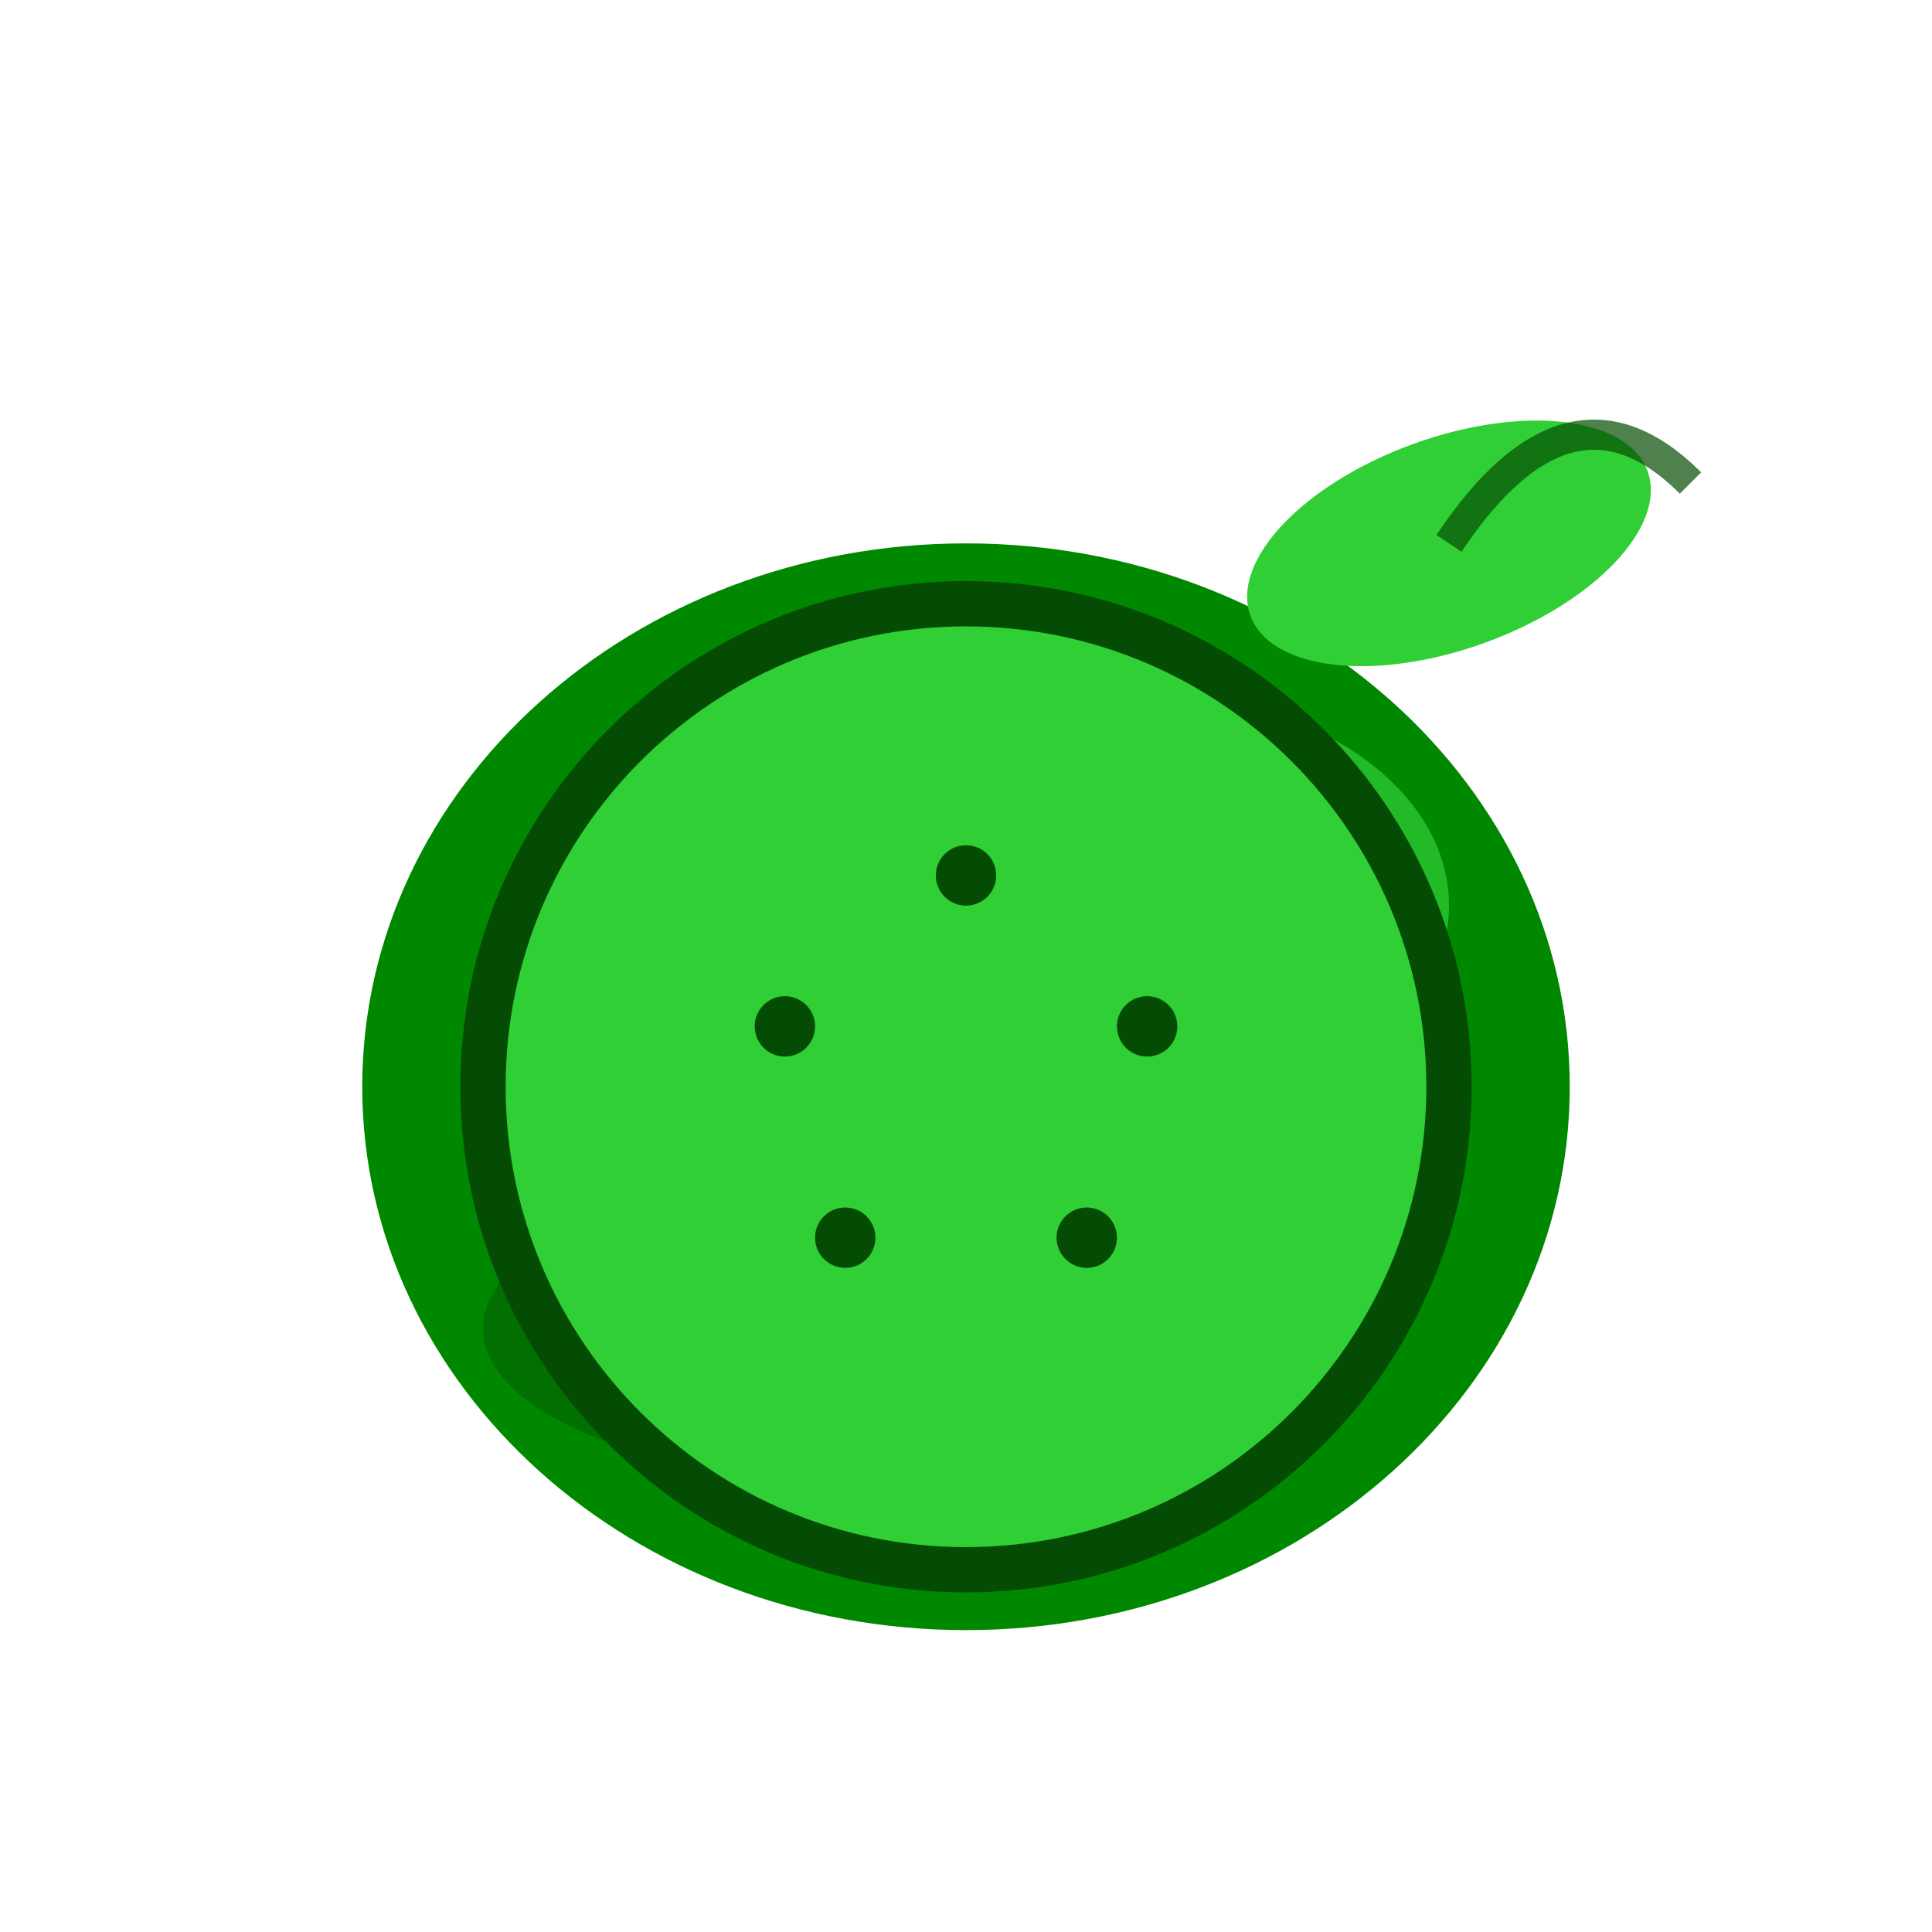
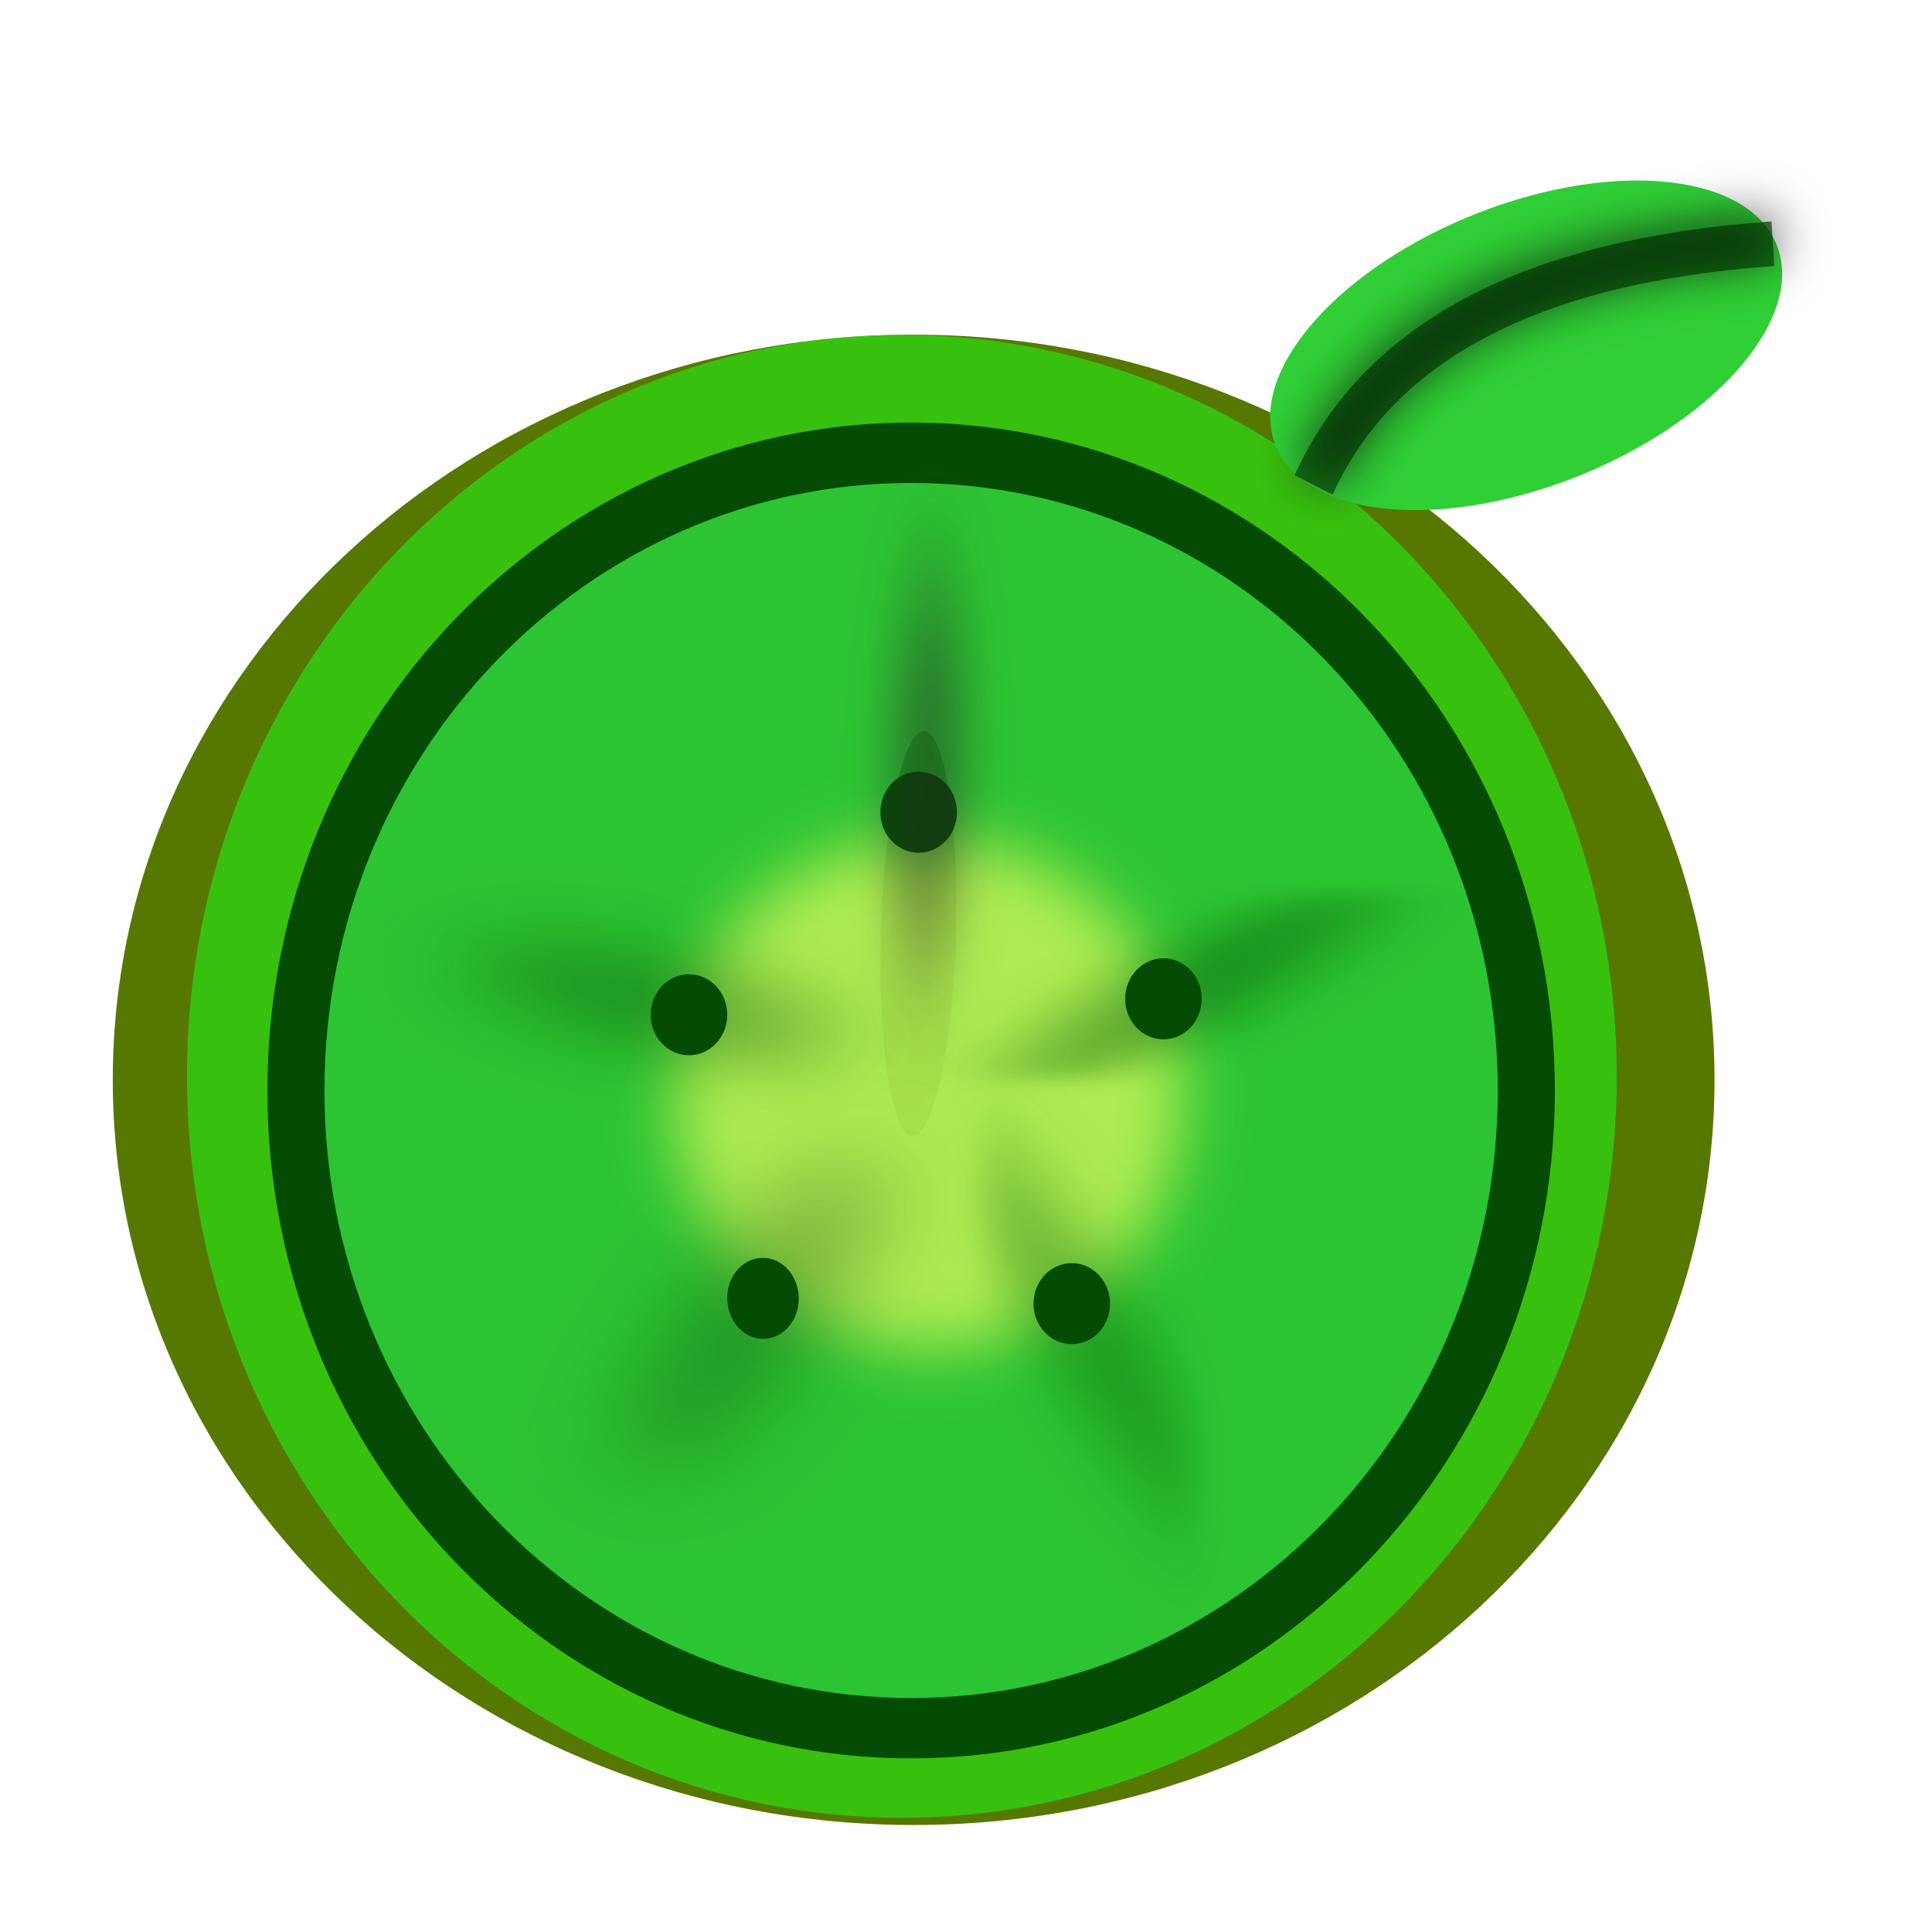
- <svg xmlns="http://www.w3.org/2000/svg" viewBox="0 0 64 64">
-   <ellipse cx="32" cy="36" rx="20" ry="18" fill="#008800" />
-   <ellipse cx="38" cy="30" rx="10" ry="7" fill="#30cf36" opacity="0.7" />
-   <ellipse cx="28" cy="44" rx="12" ry="5" fill="#044c03" opacity="0.4" />
-   <ellipse cx="32" cy="36" rx="16" ry="16" fill="#30cf36" stroke="#044c03" stroke-width="1.5" />
-   <circle cx="32" cy="29" r="1" fill="#044c03" />
-   <circle cx="38" cy="34" r="1" fill="#044c03" />
-   <circle cx="36" cy="41" r="1" fill="#044c03" />
-   <circle cx="28" cy="41" r="1" fill="#044c03" />
-   <circle cx="26" cy="34" r="1" fill="#044c03" />
-   <ellipse cx="48" cy="18" rx="7" ry="3.5" fill="#30cf36" transform="rotate(-20 48 18)" />
-   <path d="M48 18 Q52 12, 56 16" stroke="#044c03" stroke-width="1" fill="none" opacity="0.7" />
+ <svg xmlns="http://www.w3.org/2000/svg" viewBox="0 0 64 64" version="1.1" id="svg8">
+   <defs id="defs8">
+     <filter style="color-interpolation-filters:sRGB" id="filter8" x="-0.148" y="-0.148" width="1.296" height="1.296">
+       <feGaussianBlur stdDeviation="0.123" id="feGaussianBlur8" />
+     </filter>
+     <filter style="color-interpolation-filters:sRGB" id="filter9" x="-0.775" y="-0.78" width="2.549" height="2.561">
+       <feGaussianBlur stdDeviation="5.778" id="feGaussianBlur9" />
+     </filter>
+     <filter style="color-interpolation-filters:sRGB" id="filter11" x="-0.6" y="-0.186" width="2.201" height="1.373">
+       <feGaussianBlur stdDeviation="0.755" id="feGaussianBlur11" />
+     </filter>
+     <filter style="color-interpolation-filters:sRGB" id="filter12" x="-0.011" y="-0.011" width="1.022" height="1.022">
+       <feGaussianBlur stdDeviation="0.009" id="feGaussianBlur12" />
+     </filter>
+     <filter style="color-interpolation-filters:sRGB" id="filter13" x="-0.783" y="-0.243" width="2.566" height="1.486">
+       <feGaussianBlur stdDeviation="0.985" id="feGaussianBlur13" />
+     </filter>
+     <filter style="color-interpolation-filters:sRGB" id="filter14" x="-0.656" y="-0.204" width="2.311" height="1.407">
+       <feGaussianBlur stdDeviation="0.825" id="feGaussianBlur14" />
+     </filter>
+     <filter style="color-interpolation-filters:sRGB" id="filter15" x="-0.722" y="-0.224" width="2.444" height="1.448">
+       <feGaussianBlur stdDeviation="0.908" id="feGaussianBlur15" />
+     </filter>
+     <filter style="color-interpolation-filters:sRGB" id="filter16" x="-0.779" y="-0.242" width="2.559" height="1.484">
+       <feGaussianBlur stdDeviation="0.981" id="feGaussianBlur16" />
+     </filter>
+     <filter style="color-interpolation-filters:sRGB" id="filter17" x="-0.166" y="-0.343" width="1.293" height="1.633">
+       <feGaussianBlur stdDeviation="0.621" id="feGaussianBlur17" />
+     </filter>
+   </defs>
+   <ellipse cx="50.209" cy="38.48" rx="12" ry="5" fill="#044c03" opacity="0.4" id="ellipse3" style="display:none" />
+   <ellipse cx="31.54" cy="36.337" fill="#044c03" id="circle5-5" rx="8.951" ry="8.885" style="display:inline;mix-blend-mode:normal;stroke-width:8.918;filter:url(#filter9)" />
+   <g id="g1" transform="matrix(1.268169,0,0,1.341981,-10.14934,-12.01189)">
+     <ellipse cx="31.869" cy="35.606" rx="20.92" ry="18.394" fill="#008800" id="ellipse1" style="fill:#577800;fill-opacity:1;stroke-width:1.034" />
+     <ellipse cx="31.561" cy="35.52" rx="18.674" ry="18.302" fill="#30cf36" opacity="0.7" id="ellipse2" style="fill:#2bde15;fill-opacity:1;stroke-width:2.21" />
+     <ellipse cx="31.803" cy="35.869" fill="#30cf36" stroke="#044c03" stroke-width="1.491" id="ellipse4" rx="16.07" ry="15.742" style="display:inline;fill:#2dc434;fill-opacity:0.983" />
+     <ellipse cx="47.038" cy="-67.549" fill="#044c03" id="circle4-5-2" rx="1.51" ry="4.862" transform="matrix(0.6549428,-0.7556784,-0.01754207,-0.9998461,0,0)" style="display:inline;fill:#098906;fill-opacity:0.498;stroke-width:2.709" />
+     <circle cx="32.131" cy="35.285" r="1" fill="#044c03" id="circle5-6" style="display:inline;mix-blend-mode:normal;fill:#ecff63;fill-opacity:0.674;filter:url(#filter8)" transform="matrix(6.662751,0,0,6.298891,-181.8208,-186.3165)" />
+     <ellipse cx="43.545" cy="-2.134" fill="#044c03" id="circle4-5-1" rx="1.51" ry="4.862" transform="matrix(0.6239672,0.7814505,0.9863629,0.1645849,0,0)" style="display:inline;fill:#055205;fill-opacity:0.498;stroke-width:2.709;filter:url(#filter15)" />
+     <ellipse cx="72.152" cy="-35.568" fill="#044c03" id="circle4-5-7" rx="1.51" ry="4.862" transform="matrix(0.9750874,0.2218212,0.8737346,-0.486403,0,0)" style="display:inline;fill:#055b05;fill-opacity:0.498;stroke-width:2.709;filter:url(#filter11)" />
+     <ellipse cx="69.349" cy="-69.889" fill="#044c03" id="circle4-5-9" rx="1.51" ry="4.862" transform="matrix(0.97291,-0.2311844,0.5694622,-0.8220175,0,0)" style="display:inline;fill:#043504;fill-opacity:0.498;stroke-width:2.709;filter:url(#filter16)" />
+     <ellipse cx="5.339" cy="-59.385" fill="#044c03" id="circle4-5-6" rx="1.51" ry="4.862" transform="matrix(0.07928104,-0.9968523,-0.6070044,-0.7946985,0,0)" style="display:inline;fill:#046104;fill-opacity:0.498;stroke-width:2.709;filter:url(#filter14)" />
+     <circle cx="32" cy="29" r="1" fill="#044c03" id="circle4" style="display:inline" />
+     <circle cx="38.394" cy="33.606" r="1" fill="#044c03" id="circle5" style="display:inline" />
+     <circle cx="36" cy="41.131" r="1" fill="#044c03" id="circle6" />
+     <ellipse cx="26.411" cy="41.997" fill="#044c03" id="circle7" rx="0.934" ry="1" style="stroke-width:0.967" transform="rotate(-2.102354)" />
+     <circle cx="26" cy="34" r="1" fill="#044c03" id="circle8" style="filter:url(#filter12)" />
+     <ellipse cx="39.005" cy="32.793" rx="7" ry="3.5" fill="#30cf36" transform="rotate(-20)" id="ellipse8" />
+     <path d="M 42.317,20.922 Q 44.87,15.598 54.314,14.967" stroke="#044c03" stroke-width="1.103" fill="none" opacity="0.7" id="path8" />
+     <path d="m 42.399,20.787 q 2.553,-5.324 11.998,-5.955" stroke="#044c03" stroke-width="1.103" fill="none" opacity="0.7" id="path8-6" style="mix-blend-mode:normal;stroke:#050505;stroke-opacity:0.993;filter:url(#filter17)" />
+     <ellipse cx="47.333" cy="-63.351" fill="#044c03" id="circle4-5" rx="1.51" ry="4.862" transform="matrix(0.6549428,-0.7556784,-0.01754207,-0.9998461,0.1314168,0.3942505)" style="mix-blend-mode:normal;fill:#272727;fill-opacity:0.498;stroke-width:2.709;filter:url(#filter13)" />
+   </g>
</svg>
